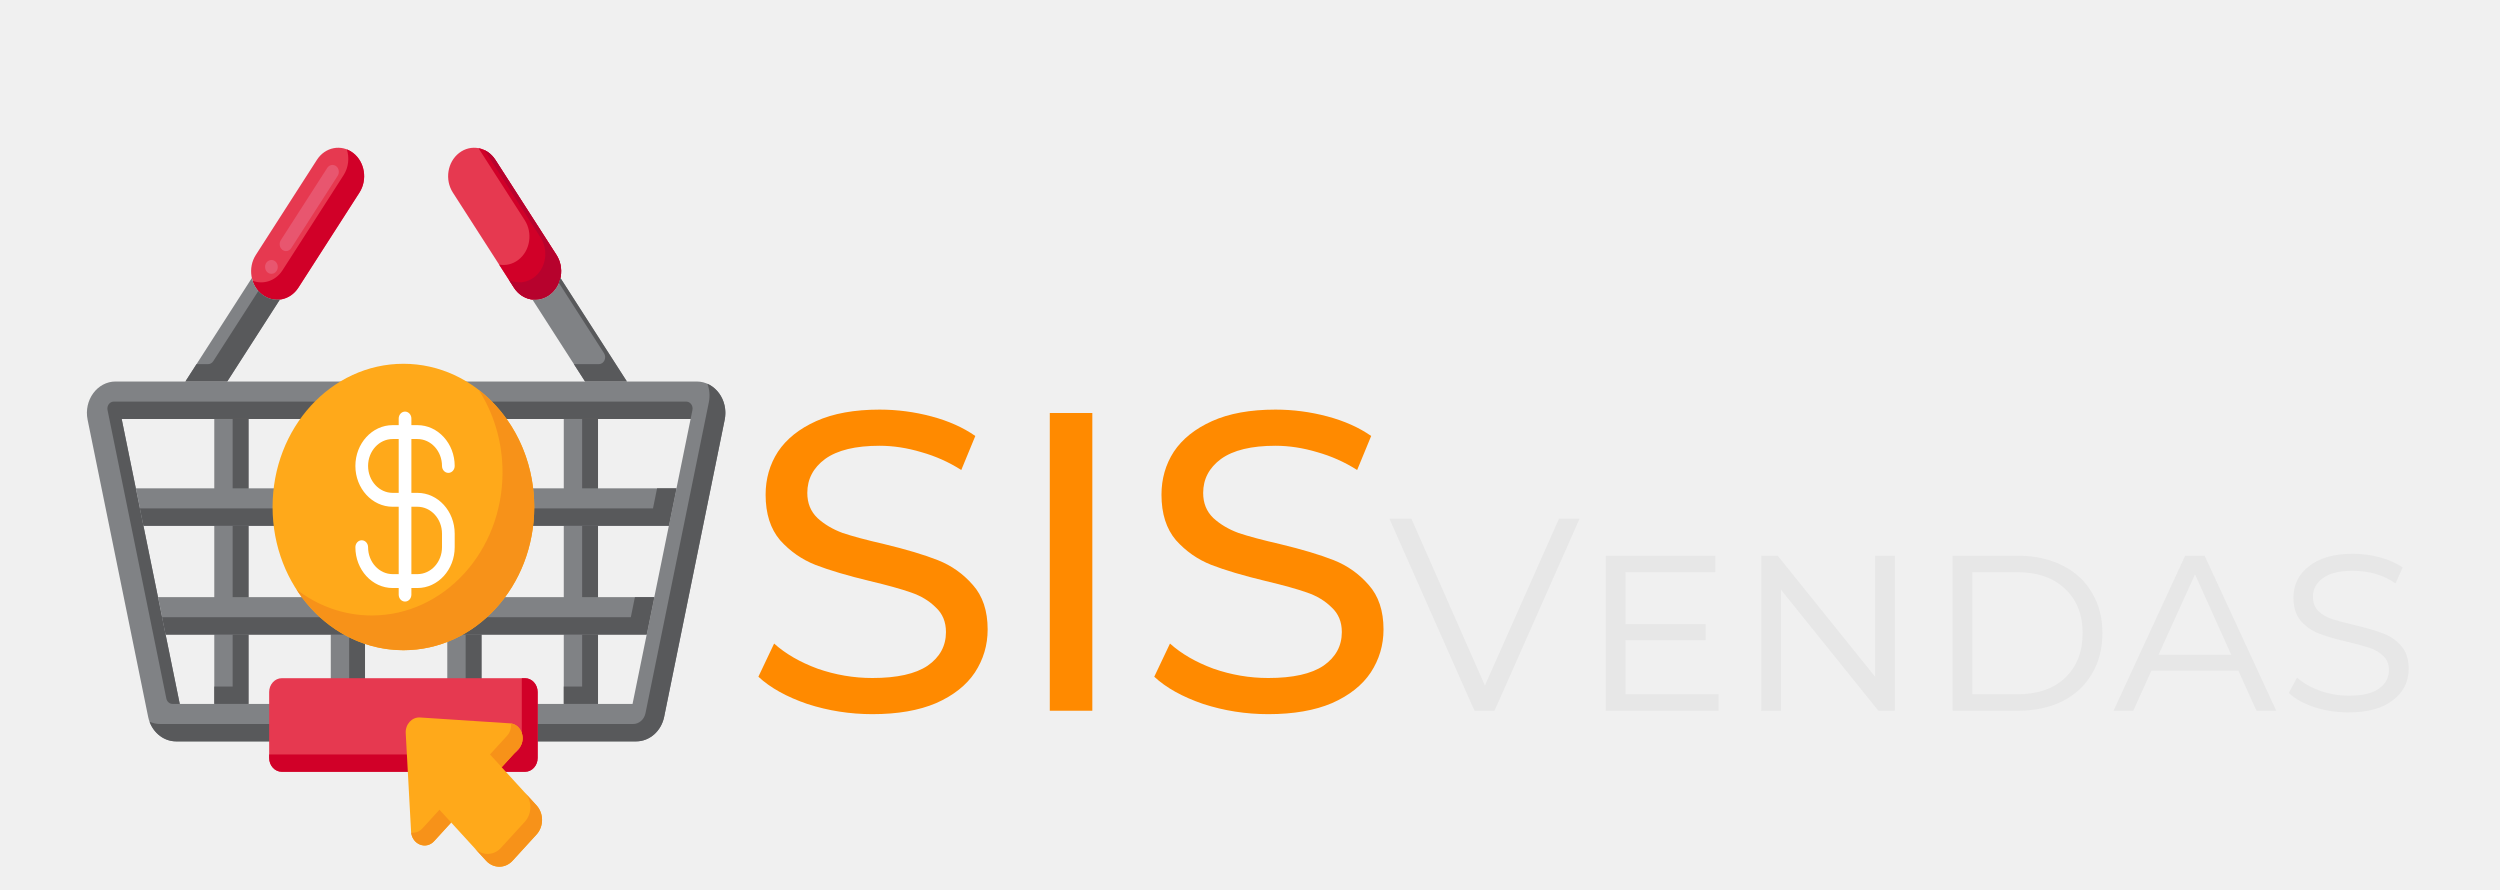
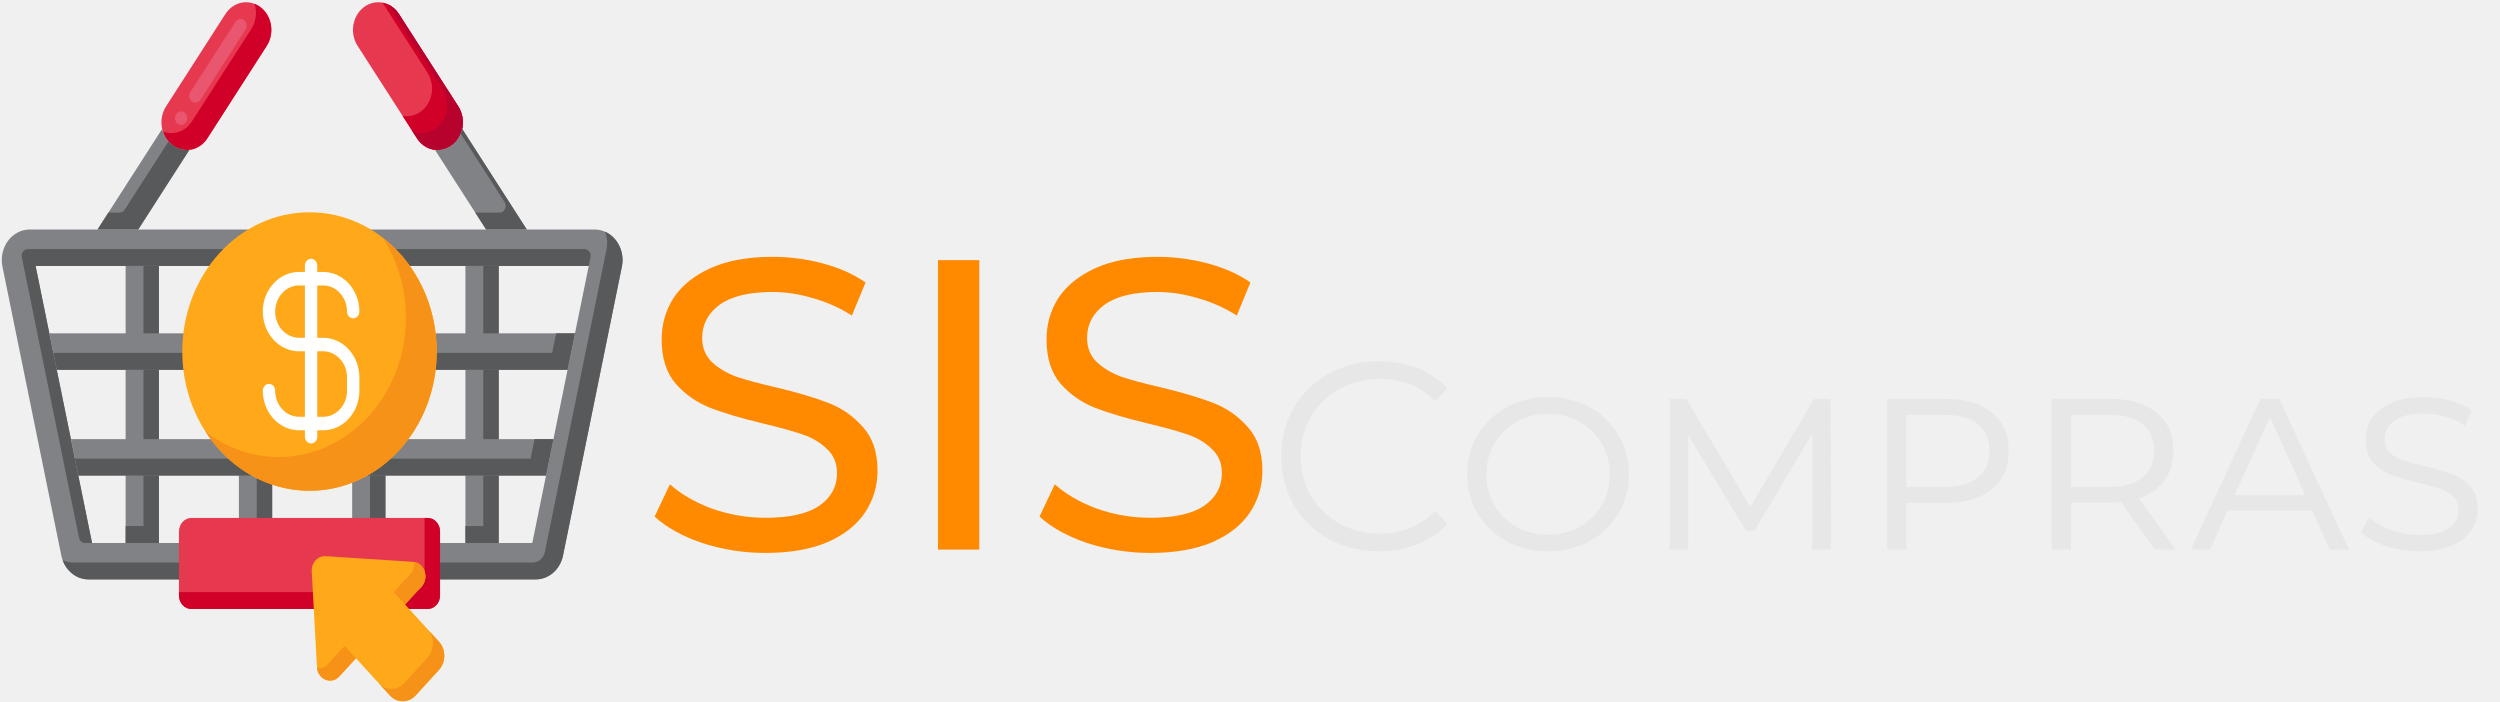
- <svg xmlns="http://www.w3.org/2000/svg" width="911" height="324" fill="none" viewBox="0 0 911 324">
-   <path fill="#E63950" d="M95.53 107.334c-4.279-3.293-5.309-9.76-2.3-14.445l22.252-34.644c3.008-4.684 8.917-5.811 13.196-2.518s5.309 9.76 2.301 14.444l-22.252 34.646c-3.009 4.684-8.917 5.81-13.197 2.517z" />
-   <path fill="#E8566F" d="M98.906 99.782c-.486 0-.937-.152-1.33-.456-1.04-.797-1.295-2.38-.567-3.518.706-1.101 2.22-1.405 3.226-.62.509.392.844.974.948 1.632a2.728 2.728 0 01-.381 1.886c-.44.684-1.145 1.076-1.896 1.076zm5.318-8.277c-.474 0-.936-.165-1.329-.456a2.545 2.545 0 01-.948-1.645 2.751 2.751 0 01.381-1.886l16.939-26.363c.705-1.101 2.209-1.392 3.215-.608.508.38.844.962.948 1.633a2.624 2.624 0 01-.382 1.886l-16.927 26.363c-.44.67-1.145 1.076-1.897 1.076z" />
-   <path fill="#D10028" d="M128.678 55.728a9.267 9.267 0 00-2.296-1.299c.982 3.054.647 6.565-1.184 9.415l-22.252 34.644c-2.499 3.89-6.996 5.326-10.9 3.818.632 1.964 1.81 3.739 3.484 5.029 4.28 3.293 10.188 2.166 13.197-2.518l22.252-34.644c3.008-4.684 1.978-11.152-2.301-14.445z" />
-   <path fill="#808285" d="M95.53 107.334c-1.954-1.504-3.23-3.669-3.754-6.025L67.554 139.02H82.8l19.179-29.857c-2.203.257-4.495-.326-6.45-1.829z" />
-   <path fill="#58595B" d="M95.53 107.334a9.747 9.747 0 01-1.386-1.301l-16.433 25.583c-.433.675-1.138 1.076-1.891 1.076h-4.202l-4.064 6.328H82.8l19.179-29.857c-2.203.257-4.495-.326-6.45-1.829z" />
+ <svg xmlns="http://www.w3.org/2000/svg" width="937" height="263" fill="none" viewBox="0 0 937 263">
+   <path fill="#E63950" d="M64.53 54.334c-4.279-3.293-5.309-9.76-2.3-14.445L84.482 5.245C87.49.561 93.399-.566 97.678 2.727s5.309 9.76 2.3 14.444L77.728 51.816c-3.009 4.685-8.917 5.811-13.197 2.518z" />
+   <path fill="#E8566F" d="M67.906 46.782c-.486 0-.937-.152-1.33-.456-1.04-.797-1.295-2.38-.567-3.518.706-1.101 2.22-1.405 3.226-.62.509.392.844.974.948 1.632a2.729 2.729 0 01-.381 1.886c-.44.684-1.145 1.076-1.896 1.076zm5.318-8.277a2.24 2.24 0 01-1.33-.456 2.546 2.546 0 01-.948-1.645 2.757 2.757 0 01.382-1.886l16.94-26.363c.704-1.101 2.208-1.392 3.213-.607.51.38.845.961.949 1.632a2.624 2.624 0 01-.382 1.886L75.121 37.429c-.44.67-1.145 1.076-1.897 1.076z" />
+   <path fill="#D10028" d="M97.678 2.728a9.26 9.26 0 00-2.296-1.299c.982 3.054.647 6.565-1.184 9.415L71.946 45.489c-2.5 3.89-6.996 5.326-10.9 3.818.632 1.964 1.81 3.74 3.485 5.03 4.279 3.292 10.187 2.165 13.196-2.52l22.252-34.643c3.008-4.684 1.978-11.152-2.301-14.445z" />
+   <path fill="#808285" d="M64.53 54.334c-1.954-1.504-3.23-3.67-3.754-6.025L36.554 86.02H51.8L70.98 56.163c-2.203.257-4.495-.326-6.45-1.83z" />
+   <path fill="#58595B" d="M64.53 54.334a9.73 9.73 0 01-1.386-1.301L46.712 78.616c-.434.675-1.14 1.076-1.892 1.076h-4.202l-4.064 6.328H51.8L70.98 56.163c-2.203.257-4.495-.326-6.45-1.83z" />
  <g>
-     <path fill="#E63950" d="M200.469 107.334c4.28-3.293 5.31-9.76 2.301-14.445l-22.252-34.644c-3.008-4.684-8.917-5.811-13.196-2.518s-5.309 9.76-2.301 14.444l22.252 34.644c3.009 4.686 8.917 5.812 13.196 2.519z" />
-     <path fill="#D10028" d="M202.77 92.89l-22.252-34.643c-1.513-2.357-3.762-3.811-6.167-4.258l16.857 26.244c3.008 4.684 1.978 11.151-2.301 14.445-2.126 1.636-4.654 2.179-7.029 1.739l5.395 8.398c3.009 4.684 8.917 5.812 13.196 2.519 4.28-3.293 5.31-9.76 2.301-14.445z" />
-     <path fill="#B7022D" d="M202.77 92.89l-22.252-34.645c-1.047-1.63-2.445-2.828-4.004-3.561l20.475 31.876c3.009 4.684 1.978 11.151-2.301 14.444-2.79 2.148-6.272 2.415-9.192 1.043l1.777 2.767c3.009 4.684 8.917 5.812 13.196 2.519 4.28-3.292 5.31-9.76 2.301-14.444z" />
-     <path fill="#808285" d="M200.469 107.334c1.954-1.504 3.231-3.669 3.755-6.025l24.222 37.711h-15.247l-19.179-29.857c2.202.257 4.495-.326 6.449-1.829z" />
-     <path fill="#58595B" d="M204.224 101.309a11.01 11.01 0 01-.563 1.796l16.443 25.599c1.077 1.677-.019 3.987-1.892 3.987h-9.079l4.064 6.328h15.248l-24.221-37.71z" />
+     <path fill="#E63950" d="M169.469 54.334c4.28-3.293 5.31-9.76 2.301-14.445L149.518 5.245c-3.008-4.684-8.917-5.811-13.196-2.518s-5.309 9.76-2.301 14.444l22.252 34.644c3.009 4.686 8.917 5.812 13.196 2.519z" />
+     <path fill="#D10028" d="M171.77 39.89L149.518 5.246c-1.513-2.357-3.762-3.811-6.167-4.258l16.857 26.244c3.008 4.684 1.978 11.152-2.301 14.445-2.126 1.636-4.654 2.179-7.029 1.739l5.395 8.398c3.009 4.684 8.917 5.812 13.196 2.519 4.28-3.293 5.31-9.76 2.301-14.445z" />
+     <path fill="#B7022D" d="M171.77 39.89L149.518 5.244c-1.047-1.63-2.445-2.828-4.004-3.561l20.475 31.876c3.009 4.684 1.978 11.151-2.301 14.444-2.79 2.148-6.272 2.415-9.192 1.043l1.777 2.767c3.009 4.684 8.917 5.812 13.196 2.519 4.28-3.292 5.31-9.76 2.301-14.444z" />
+     <path fill="#808285" d="M169.469 54.334c1.954-1.504 3.231-3.67 3.755-6.025l24.222 37.711h-15.247L163.02 56.163c2.202.257 4.495-.326 6.449-1.83z" />
+     <path fill="#58595B" d="M173.224 48.31a11.056 11.056 0 01-.563 1.795l16.443 25.599c1.077 1.677-.019 3.987-1.892 3.987h-9.079l4.064 6.328h15.248l-24.221-37.71z" />
  </g>
  <g>
-     <path fill="#808285" d="M253.869 139.02H42.131c-6.693 0-11.664 6.788-10.207 13.94l22.058 108.245c1.066 5.233 5.308 8.955 10.207 8.955h167.622c4.898 0 9.14-3.722 10.207-8.955l22.058-108.245c1.457-7.152-3.514-13.94-10.207-13.94zm-23.367 117.487H65.498L44.34 152.674h207.32l-21.158 103.833z" />
-     <path fill="#58595B" d="M65.504 256.507L44.34 152.674h207.32l.662-3.247c.322-1.58-.777-3.082-2.257-3.082H41.444c-1.48 0-2.58 1.502-2.258 3.084l21.422 105.098c.236 1.157 1.174 1.98 2.257 1.98h2.639z" />
-     <path fill="#58595B" d="M257.785 139.847c.766 2.062.994 4.403.509 6.783l-23.076 113.241c-.471 2.315-2.347 3.96-4.514 3.96H58.408c-1.376 0-2.7-.294-3.915-.832 1.572 4.269 5.38 7.16 9.696 7.16h167.622c4.899 0 9.14-3.722 10.207-8.956l22.058-108.245c1.153-5.661-1.722-11.093-6.291-13.111z" />
-     <path fill="#808285" d="M78.085 152.674h12.474v103.833H78.085V152.674z" />
-     <path fill="#58595B" d="M84.777 152.674v97.505h-6.692v6.328h12.474V152.674h-5.782z" />
-     <path fill="#808285" d="M120.537 152.674h12.473v103.833h-12.473V152.674z" />
-     <path fill="#58595B" d="M127.229 152.674v97.505h-6.691v6.328h12.472V152.674h-5.781z" />
-     <path fill="#808285" d="M162.99 152.674h12.473v103.833H162.99V152.674z" />
-     <path fill="#58595B" d="M169.681 152.674v97.505h-6.691v6.328h12.472V152.674h-5.781z" />
-     <path fill="#808285" d="M205.441 152.674h12.474v103.833h-12.474V152.674z" />
-     <path fill="#58595B" d="M212.134 152.674v97.505h-6.693v6.328h12.474V152.674h-5.781z" />
+     <path fill="#808285" d="M222.869 86.02H11.131C4.438 86.02-.533 92.808.924 99.96l22.058 108.245c1.066 5.233 5.308 8.955 10.207 8.955h167.622c4.898 0 9.14-3.722 10.207-8.955L233.076 99.96c1.457-7.152-3.514-13.94-10.207-13.94zm-23.367 117.487H34.498L13.34 99.674h207.32l-21.158 103.833z" />
+     <path fill="#58595B" d="M34.504 203.507L13.34 99.674h207.32l.662-3.247c.322-1.58-.777-3.082-2.257-3.082H10.444c-1.48 0-2.58 1.502-2.258 3.084l21.422 105.098c.236 1.157 1.174 1.98 2.257 1.98h2.639z" />
+     <path fill="#58595B" d="M226.785 86.847c.766 2.063.994 4.403.509 6.783l-23.076 113.241c-.471 2.315-2.347 3.96-4.514 3.96H27.408c-1.376 0-2.7-.294-3.915-.832 1.572 4.269 5.38 7.16 9.696 7.16h167.622c4.899 0 9.14-3.722 10.207-8.956l22.058-108.245c1.153-5.66-1.722-11.093-6.291-13.111z" />
+     <path fill="#808285" d="M47.085 99.674h12.474v103.833H47.085V99.674z" />
+     <path fill="#58595B" d="M53.777 99.674v97.505h-6.692v6.328h12.474V99.674h-5.782z" />
+     <path fill="#808285" d="M89.537 99.674h12.473v103.833H89.537V99.674z" />
+     <path fill="#58595B" d="M96.23 99.674v97.505h-6.692v6.328h12.472V99.674h-5.78z" />
+     <path fill="#808285" d="M131.99 99.674h12.473v103.833H131.99V99.674z" />
+     <path fill="#58595B" d="M138.681 99.674v97.505h-6.691v6.328h12.472V99.674h-5.781z" />
+     <path fill="#808285" d="M174.441 99.674h12.474v103.833h-12.474V99.674z" />
+     <path fill="#58595B" d="M181.134 99.674v97.505h-6.693v6.328h12.474V99.674h-5.781z" />
    <g>
-       <path fill="#808285" d="M246.511 177.942H49.489l2.782 13.653h191.458l2.782-13.653z" />
-       <path fill="#58595B" d="M239.441 177.942l-1.493 7.325H50.981l1.29 6.328h191.458l2.782-13.653h-7.07z" />
-       <path fill="#808285" d="M238.433 217.584H57.566l2.783 13.653h175.302l2.782-13.653z" />
-       <path fill="#58595B" d="M231.362 217.584l-1.493 7.325H59.059l1.29 6.328h175.302l2.782-13.653h-7.071z" />
+       <path fill="#808285" d="M215.511 124.942H18.489l2.782 13.653h191.458l2.782-13.653z" />
+       <path fill="#58595B" d="M208.441 124.942l-1.493 7.325H19.981l1.29 6.328h191.458l2.782-13.653h-7.07z" />
+       <path fill="#808285" d="M207.433 164.584H26.566l2.783 13.653h175.302l2.782-13.653z" />
+       <path fill="#58595B" d="M200.362 164.584l-1.493 7.325H28.059l1.29 6.328h175.302l2.782-13.653h-7.071z" />
    </g>
  </g>
  <g>
-     <path fill="#FFA91A" d="M147.003 236.936c26.332 0 47.678-23.365 47.678-52.188 0-28.822-21.346-52.188-47.678-52.188-26.332 0-47.678 23.366-47.678 52.188 0 28.823 21.346 52.188 47.678 52.188z" />
-     <path fill="#F79219" d="M174.43 142.071c5.467 8.493 8.689 18.842 8.689 30.021 0 28.822-21.346 52.188-47.678 52.188-10.213 0-19.668-3.526-27.426-9.511 8.629 13.403 22.869 22.167 38.988 22.167 26.333 0 47.678-23.366 47.678-52.188 0-17.644-8.007-33.231-20.251-42.677z" />
-     <path fill="#fff" d="M152.106 214.274h-9.018c-7.491 0-13.586-6.671-13.586-14.87 0-1.397 1.036-2.531 2.313-2.531 1.276 0 2.312 1.134 2.312 2.531 0 5.408 4.021 9.808 8.961 9.808h9.018c4.94 0 8.96-4.4 8.96-9.808v-4.936c0-5.408-4.02-9.807-8.96-9.807h-9.018c-7.491 0-13.586-6.671-13.586-14.871s6.095-14.87 13.586-14.87h9.018c7.491 0 13.585 6.671 13.585 14.87 0 1.397-1.036 2.531-2.313 2.531-1.276 0-2.312-1.134-2.312-2.531 0-5.408-4.02-9.807-8.96-9.807h-9.018c-4.94 0-8.961 4.399-8.961 9.807s4.021 9.809 8.961 9.809h9.018c7.491 0 13.585 6.671 13.585 14.869v4.936c0 8.199-6.094 14.87-13.585 14.87z" />
-     <path fill="#fff" d="M147.596 219.21c-1.276 0-2.312-1.134-2.312-2.531v-64.162c0-1.398 1.036-2.532 2.312-2.532 1.277 0 2.313 1.134 2.313 2.532v64.162c0 1.397-1.035 2.531-2.313 2.531z" />
+     <path fill="#FFA91A" d="M116.003 183.936c26.332 0 47.678-23.365 47.678-52.188 0-28.822-21.346-52.188-47.678-52.188-26.332 0-47.678 23.366-47.678 52.188 0 28.823 21.346 52.188 47.678 52.188z" />
+     <path fill="#F79219" d="M143.43 89.072c5.467 8.492 8.689 18.841 8.689 30.02 0 28.822-21.346 52.188-47.678 52.188-10.213 0-19.668-3.526-27.427-9.511 8.63 13.403 22.87 22.167 38.989 22.167 26.333 0 47.678-23.366 47.678-52.188 0-17.644-8.007-33.231-20.251-42.676z" />
+     <path fill="#fff" d="M121.106 161.274h-9.018c-7.491 0-13.586-6.671-13.586-14.87 0-1.397 1.036-2.531 2.313-2.531 1.276 0 2.312 1.134 2.312 2.531 0 5.408 4.021 9.808 8.961 9.808h9.018c4.94 0 8.96-4.4 8.96-9.808v-4.936c0-5.408-4.02-9.807-8.96-9.807h-9.018c-7.491 0-13.586-6.671-13.586-14.871s6.095-14.87 13.586-14.87h9.018c7.491 0 13.585 6.671 13.585 14.87 0 1.397-1.036 2.531-2.313 2.531-1.276 0-2.312-1.134-2.312-2.531 0-5.408-4.02-9.807-8.96-9.807h-9.018c-4.94 0-8.961 4.399-8.961 9.807s4.021 9.809 8.961 9.809h9.018c7.491 0 13.585 6.671 13.585 14.869v4.936c0 8.199-6.094 14.87-13.585 14.87z" />
+     <path fill="#fff" d="M116.596 166.21c-1.276 0-2.312-1.134-2.312-2.531V99.517c0-1.398 1.036-2.532 2.312-2.532 1.277 0 2.313 1.134 2.313 2.532v64.162c0 1.397-1.035 2.531-2.313 2.531z" />
    <g>
-       <path fill="#E63950" d="M102.706 281.247H191.3c2.555 0 4.625-2.267 4.625-5.062v-23.993c0-2.796-2.07-5.062-4.625-5.062h-88.594c-2.554 0-4.625 2.266-4.625 5.062v23.993c0 2.795 2.071 5.062 4.625 5.062z" />
+       <path fill="#E63950" d="M71.706 228.247H160.3c2.554 0 4.625-2.267 4.625-5.062v-23.993c0-2.796-2.071-5.062-4.625-5.062H71.706c-2.554 0-4.625 2.266-4.625 5.062v23.993c0 2.795 2.071 5.062 4.625 5.062z" />
    </g>
    <g>
-       <path fill="#D10028" d="M191.299 247.13h-1.156v22.727c0 2.795-2.071 5.062-4.625 5.062H98.081v1.266c0 2.795 2.071 5.062 4.625 5.062H191.3c2.555 0 4.625-2.267 4.625-5.062v-23.993c-.001-2.796-2.071-5.062-4.626-5.062z" />
+       <path fill="#D10028" d="M160.299 194.13h-1.156v22.727c0 2.795-2.071 5.062-4.625 5.062H67.081v1.266c0 2.795 2.071 5.062 4.625 5.062H160.3c2.554 0 4.625-2.267 4.625-5.062v-23.993c-.001-2.796-2.071-5.062-4.626-5.062z" />
    </g>
    <g>
-       <path fill="#FFA91A" d="M185.815 263.583l-32.754-2.133c-2.951-.192-5.392 2.481-5.216 5.71l1.948 35.851c.252 4.649 5.403 6.79 8.411 3.497l6.202-6.789 12.713 13.916c2.672 2.924 7.005 2.924 9.675 0l8.727-9.552c2.672-2.925 2.672-7.667 0-10.591l-12.713-13.915 6.202-6.789c3.008-3.291 1.052-8.928-3.195-9.205z" />
-       <path fill="#F79219" d="M182.537 308.976l8.726-9.552c2.672-2.925 2.672-7.667 0-10.591l4.258 4.66c2.672 2.925 2.672 7.668 0 10.591l-8.727 9.552c-2.672 2.925-7.003 2.925-9.675 0l-4.257-4.66c2.672 2.925 7.003 2.925 9.675 0zM182.809 279.578l-4.257-4.66 6.202-6.789c1.185-1.297 1.599-2.958 1.407-4.511 4.006.55 5.775 5.969 2.85 9.172l-6.202 6.788zM153.947 301.849l6.202-6.789 4.257 4.66-6.202 6.789c-2.925 3.202-7.878 1.264-8.379-3.12 1.421.21 2.938-.243 4.122-1.54z" />
+       <path fill="#FFA91A" d="M154.815 210.583l-32.754-2.133c-2.951-.192-5.392 2.481-5.216 5.71l1.948 35.851c.252 4.649 5.403 6.79 8.411 3.497l6.202-6.789 12.713 13.916c2.672 2.924 7.005 2.924 9.675 0l8.727-9.552c2.672-2.925 2.672-7.667 0-10.591l-12.713-13.915 6.202-6.789c3.008-3.291 1.052-8.928-3.195-9.205z" />
+       <path fill="#F79219" d="M151.537 255.976l8.726-9.552c2.672-2.925 2.672-7.667 0-10.591l4.258 4.66c2.672 2.925 2.672 7.668 0 10.591l-8.727 9.552c-2.672 2.925-7.003 2.925-9.675 0l-4.257-4.66c2.672 2.925 7.003 2.925 9.675 0zM151.809 226.578l-4.257-4.66 6.202-6.789c1.185-1.297 1.599-2.958 1.407-4.511 4.006.55 5.775 5.969 2.85 9.172l-6.202 6.788zM122.947 248.849l6.202-6.789 4.257 4.66-6.202 6.789c-2.925 3.202-7.878 1.264-8.379-3.12 1.421.21 2.938-.243 4.122-1.54z" />
    </g>
  </g>
-   <path fill="#E7E7E7" d="M575.6 189l-31 70h-7.3l-31-70h8l26.8 60.8 27-60.8h7.5zm50.652 64v6h-41.1v-56.5h39.9v6h-32.7v18.9h29.2v5.9h-29.2V253h33.9zm64.241-50.5V259h-6l-35.5-44.1V259h-7.2v-56.5h6l35.5 44.1v-44.1h7.2zm21.027 0h23.7c6.266 0 11.733 1.2 16.4 3.6 4.666 2.333 8.233 5.633 10.7 9.9 2.533 4.2 3.8 9.1 3.8 14.7s-1.267 10.533-3.8 14.8c-2.467 4.267-6.034 7.6-10.7 10-4.667 2.333-10.134 3.5-16.4 3.5h-23.7v-56.5zm23.4 50.5c7.533 0 13.4-2 17.6-6 4.266-4.067 6.4-9.5 6.4-16.3 0-6.733-2.134-12.1-6.4-16.1-4.2-4.067-10.067-6.1-17.6-6.1h-16.2V253h16.2zm80.745-8.6h-31.7l-6.6 14.6h-7.2l26.1-56.5h7.1l26.1 56.5h-7.2l-6.6-14.6zm-2.6-5.8l-13.2-29.3-13.3 29.3h26.5zm42.765 21c-4.333 0-8.5-.633-12.5-1.9-3.933-1.333-7.033-3.067-9.3-5.2l3-5.6c2.134 1.933 4.9 3.533 8.3 4.8a32.49 32.49 0 0010.7 1.8c4.934 0 8.567-.867 10.9-2.6 2.4-1.733 3.6-3.967 3.6-6.7 0-2.133-.666-3.833-2-5.1-1.333-1.333-3-2.333-5-3-2-.667-4.7-1.4-8.1-2.2-4.266-1-7.7-2-10.3-3a17.25 17.25 0 01-6.7-4.6c-1.8-2.133-2.7-4.967-2.7-8.5 0-4.733 1.9-8.567 5.7-11.5 3.8-3 9.1-4.5 15.9-4.5 3.4 0 6.7.433 9.9 1.3 3.267.867 6.034 2.1 8.3 3.7l-2.6 5.8c-4.333-3.067-9.6-4.6-15.8-4.6-4.733 0-8.3.9-10.7 2.7-2.4 1.733-3.6 4-3.6 6.8 0 2.133.667 3.867 2 5.2 1.334 1.267 3 2.233 5 2.9 2.067.667 4.834 1.4 8.3 2.2 4.2 1 7.6 2 10.2 3 2.6.933 4.8 2.433 6.6 4.5 1.867 2.067 2.8 4.833 2.8 8.3 0 4.8-1.933 8.667-5.8 11.6-3.8 2.933-9.166 4.4-16.1 4.4z" />
-   <path fill="#FF8A00" d="M317.895 260.24c-8.163 0-16.068-1.24-23.715-3.72-7.543-2.583-13.485-5.89-17.825-9.92l5.735-12.09c4.133 3.72 9.403 6.768 15.81 9.145 6.51 2.273 13.175 3.41 19.995 3.41 8.99 0 15.707-1.498 20.15-4.495 4.443-3.1 6.665-7.182 6.665-12.245 0-3.72-1.24-6.717-3.72-8.99-2.377-2.377-5.373-4.185-8.99-5.425-3.513-1.24-8.525-2.635-15.035-4.185-8.163-1.963-14.777-3.927-19.84-5.89-4.96-1.963-9.248-4.96-12.865-8.99-3.513-4.133-5.27-9.662-5.27-16.585 0-5.787 1.498-11.005 4.495-15.655 3.1-4.65 7.75-8.37 13.95-11.16 6.2-2.79 13.898-4.185 23.095-4.185 6.407 0 12.71.827 18.91 2.48 6.2 1.653 11.522 4.03 15.965 7.13l-5.115 12.4a54.256 54.256 0 00-14.57-6.51c-5.167-1.55-10.23-2.325-15.19-2.325-8.783 0-15.397 1.602-19.84 4.805-4.34 3.203-6.51 7.337-6.51 12.4 0 3.72 1.24 6.768 3.72 9.145 2.48 2.273 5.528 4.082 9.145 5.425 3.72 1.24 8.732 2.583 15.035 4.03 8.163 1.963 14.725 3.927 19.685 5.89 4.96 1.963 9.197 4.96 12.71 8.99 3.617 4.03 5.425 9.455 5.425 16.275 0 5.683-1.55 10.902-4.65 15.655-3.1 4.65-7.802 8.37-14.105 11.16-6.303 2.687-14.053 4.03-23.25 4.03zm64.65-109.74h15.5V259h-15.5V150.5zm79.603 109.74c-8.163 0-16.068-1.24-23.715-3.72-7.543-2.583-13.485-5.89-17.825-9.92l5.735-12.09c4.133 3.72 9.403 6.768 15.81 9.145 6.51 2.273 13.175 3.41 19.995 3.41 8.99 0 15.707-1.498 20.15-4.495 4.443-3.1 6.665-7.182 6.665-12.245 0-3.72-1.24-6.717-3.72-8.99-2.377-2.377-5.373-4.185-8.99-5.425-3.513-1.24-8.525-2.635-15.035-4.185-8.163-1.963-14.777-3.927-19.84-5.89-4.96-1.963-9.248-4.96-12.865-8.99-3.513-4.133-5.27-9.662-5.27-16.585 0-5.787 1.498-11.005 4.495-15.655 3.1-4.65 7.75-8.37 13.95-11.16 6.2-2.79 13.898-4.185 23.095-4.185 6.407 0 12.71.827 18.91 2.48 6.2 1.653 11.522 4.03 15.965 7.13l-5.115 12.4a54.256 54.256 0 00-14.57-6.51c-5.167-1.55-10.23-2.325-15.19-2.325-8.783 0-15.397 1.602-19.84 4.805-4.34 3.203-6.51 7.337-6.51 12.4 0 3.72 1.24 6.768 3.72 9.145 2.48 2.273 5.528 4.082 9.145 5.425 3.72 1.24 8.732 2.583 15.035 4.03 8.163 1.963 14.725 3.927 19.685 5.89 4.96 1.963 9.197 4.96 12.71 8.99 3.617 4.03 5.425 9.455 5.425 16.275 0 5.683-1.55 10.902-4.65 15.655-3.1 4.65-7.802 8.37-14.105 11.16-6.303 2.687-14.053 4.03-23.25 4.03z" />
+   <path fill="#E7E7E7" d="M516.8 206.6c-6.933 0-13.2-1.533-18.8-4.6-5.533-3.067-9.9-7.3-13.1-12.7-3.133-5.467-4.7-11.567-4.7-18.3 0-6.733 1.567-12.8 4.7-18.2 3.2-5.467 7.6-9.733 13.2-12.8s11.867-4.6 18.8-4.6c5.2 0 10 .867 14.4 2.6s8.133 4.267 11.2 7.6l-4.7 4.7c-5.467-5.533-12.367-8.3-20.7-8.3-5.533 0-10.567 1.267-15.1 3.8-4.533 2.533-8.1 6-10.7 10.4-2.533 4.4-3.8 9.333-3.8 14.8 0 5.467 1.267 10.4 3.8 14.8 2.6 4.4 6.167 7.867 10.7 10.4 4.533 2.533 9.567 3.8 15.1 3.8 8.4 0 15.3-2.8 20.7-8.4l4.7 4.7c-3.067 3.333-6.833 5.9-11.3 7.7-4.4 1.733-9.2 2.6-14.4 2.6zm63.417 0c-5.666 0-10.833-1.233-15.5-3.7-4.6-2.533-8.233-6-10.9-10.4-2.6-4.4-3.9-9.333-3.9-14.8 0-5.4 1.3-10.3 3.9-14.7 2.667-4.4 6.3-7.867 10.9-10.4 4.667-2.533 9.834-3.8 15.5-3.8 5.734 0 10.9 1.267 15.5 3.8 4.6 2.467 8.2 5.933 10.8 10.4 2.667 4.4 4 9.3 4 14.7 0 5.467-1.333 10.4-4 14.8-2.6 4.4-6.2 7.867-10.8 10.4-4.6 2.467-9.766 3.7-15.5 3.7zm0-6.2c4.334 0 8.267-.967 11.8-2.9 3.534-2 6.3-4.7 8.3-8.1 2-3.467 3-7.333 3-11.6 0-4.333-1-8.2-3-11.6-2-3.467-4.766-6.167-8.3-8.1-3.533-2-7.466-3-11.8-3-4.333 0-8.266 1-11.8 3-3.533 1.933-6.3 4.633-8.3 8.1-2 3.4-3 7.267-3 11.6 0 4.267 1 8.133 3 11.6 2 3.4 4.767 6.1 8.3 8.1 3.534 1.933 7.467 2.9 11.8 2.9zm99.015 5.6v-43.5l-21.6 36.4h-3.3l-21.6-35.8V206h-6.9v-56.5h6.2l24 40.5 23.9-40.5h6.2l.1 56.5h-7zm50.045-56.5c7.334 0 13.1 1.733 17.3 5.2 4.2 3.4 6.3 8.167 6.3 14.3 0 6.133-2.133 10.933-6.4 14.4-4.2 3.4-9.933 5.1-17.2 5.1h-14.8V206h-7.2v-56.5h22zm-.4 33c5.4 0 9.534-1.167 12.4-3.5 2.934-2.333 4.4-5.667 4.4-10s-1.433-7.667-4.3-10c-2.866-2.333-7.033-3.5-12.5-3.5h-14.4v27h14.4zm78.819 23.5l-12.8-17.8c-1.733.133-3.033.2-3.9.2h-14.8V206h-7.2v-56.5h22c7.333 0 13.1 1.733 17.3 5.2 4.2 3.4 6.3 8.167 6.3 14.3 0 4.333-1.133 8.033-3.4 11.1-2.2 3.067-5.367 5.3-9.5 6.7l13.8 19.2h-7.8zm-17.1-23.5c5.4 0 9.533-1.167 12.4-3.5 2.933-2.333 4.4-5.667 4.4-10s-1.433-7.667-4.3-10-7.033-3.5-12.5-3.5h-14.4v27h14.4zm76.002 8.9h-31.7l-6.6 14.6h-7.2l26.1-56.5h7.1l26.1 56.5h-7.2l-6.6-14.6zm-2.6-5.8l-13.2-29.3-13.3 29.3h26.5zm42.766 21c-4.333 0-8.5-.633-12.5-1.9-3.933-1.333-7.033-3.067-9.3-5.2l3-5.6c2.133 1.933 4.9 3.533 8.3 4.8 3.467 1.2 7.033 1.8 10.7 1.8 4.933 0 8.567-.867 10.9-2.6 2.4-1.733 3.6-3.967 3.6-6.7 0-2.133-.667-3.833-2-5.1-1.333-1.333-3-2.333-5-3-2-.667-4.7-1.4-8.1-2.2-4.267-1-7.7-2-10.3-3a17.25 17.25 0 01-6.7-4.6c-1.8-2.133-2.7-4.967-2.7-8.5 0-4.733 1.9-8.567 5.7-11.5 3.8-3 9.1-4.5 15.9-4.5 3.4 0 6.7.433 9.9 1.3 3.267.867 6.033 2.1 8.3 3.7l-2.6 5.8c-4.333-3.067-9.6-4.6-15.8-4.6-4.733 0-8.3.9-10.7 2.7-2.4 1.733-3.6 4-3.6 6.8 0 2.133.667 3.867 2 5.2 1.333 1.267 3 2.233 5 2.9 2.067.667 4.833 1.4 8.3 2.2 4.2 1 7.6 2 10.2 3 2.6.933 4.8 2.433 6.6 4.5 1.867 2.067 2.8 4.833 2.8 8.3 0 4.8-1.933 8.667-5.8 11.6-3.8 2.933-9.167 4.4-16.1 4.4z" />
+   <path fill="#FF8A00" d="M286.895 207.24c-8.163 0-16.068-1.24-23.715-3.72-7.543-2.583-13.485-5.89-17.825-9.92l5.735-12.09c4.133 3.72 9.403 6.768 15.81 9.145 6.51 2.273 13.175 3.41 19.995 3.41 8.99 0 15.707-1.498 20.15-4.495 4.443-3.1 6.665-7.182 6.665-12.245 0-3.72-1.24-6.717-3.72-8.99-2.377-2.377-5.373-4.185-8.99-5.425-3.513-1.24-8.525-2.635-15.035-4.185-8.163-1.963-14.777-3.927-19.84-5.89-4.96-1.963-9.248-4.96-12.865-8.99-3.513-4.133-5.27-9.662-5.27-16.585 0-5.787 1.498-11.005 4.495-15.655 3.1-4.65 7.75-8.37 13.95-11.16 6.2-2.79 13.898-4.185 23.095-4.185 6.407 0 12.71.827 18.91 2.48 6.2 1.653 11.522 4.03 15.965 7.13l-5.115 12.4a54.256 54.256 0 00-14.57-6.51c-5.167-1.55-10.23-2.325-15.19-2.325-8.783 0-15.397 1.602-19.84 4.805-4.34 3.203-6.51 7.337-6.51 12.4 0 3.72 1.24 6.768 3.72 9.145 2.48 2.273 5.528 4.082 9.145 5.425 3.72 1.24 8.732 2.583 15.035 4.03 8.163 1.963 14.725 3.927 19.685 5.89 4.96 1.963 9.197 4.96 12.71 8.99 3.617 4.03 5.425 9.455 5.425 16.275 0 5.683-1.55 10.902-4.65 15.655-3.1 4.65-7.802 8.37-14.105 11.16-6.303 2.687-14.053 4.03-23.25 4.03zm64.65-109.74h15.5V206h-15.5V97.5zm79.603 109.74c-8.163 0-16.068-1.24-23.715-3.72-7.543-2.583-13.485-5.89-17.825-9.92l5.735-12.09c4.133 3.72 9.403 6.768 15.81 9.145 6.51 2.273 13.175 3.41 19.995 3.41 8.99 0 15.707-1.498 20.15-4.495 4.443-3.1 6.665-7.182 6.665-12.245 0-3.72-1.24-6.717-3.72-8.99-2.377-2.377-5.373-4.185-8.99-5.425-3.513-1.24-8.525-2.635-15.035-4.185-8.163-1.963-14.777-3.927-19.84-5.89-4.96-1.963-9.248-4.96-12.865-8.99-3.513-4.133-5.27-9.662-5.27-16.585 0-5.787 1.498-11.005 4.495-15.655 3.1-4.65 7.75-8.37 13.95-11.16 6.2-2.79 13.898-4.185 23.095-4.185 6.407 0 12.71.827 18.91 2.48 6.2 1.653 11.522 4.03 15.965 7.13l-5.115 12.4a54.256 54.256 0 00-14.57-6.51c-5.167-1.55-10.23-2.325-15.19-2.325-8.783 0-15.397 1.602-19.84 4.805-4.34 3.203-6.51 7.337-6.51 12.4 0 3.72 1.24 6.768 3.72 9.145 2.48 2.273 5.528 4.082 9.145 5.425 3.72 1.24 8.732 2.583 15.035 4.03 8.163 1.963 14.725 3.927 19.685 5.89 4.96 1.963 9.197 4.96 12.71 8.99 3.617 4.03 5.425 9.455 5.425 16.275 0 5.683-1.55 10.902-4.65 15.655-3.1 4.65-7.802 8.37-14.105 11.16-6.303 2.687-14.053 4.03-23.25 4.03z" />
</svg>
